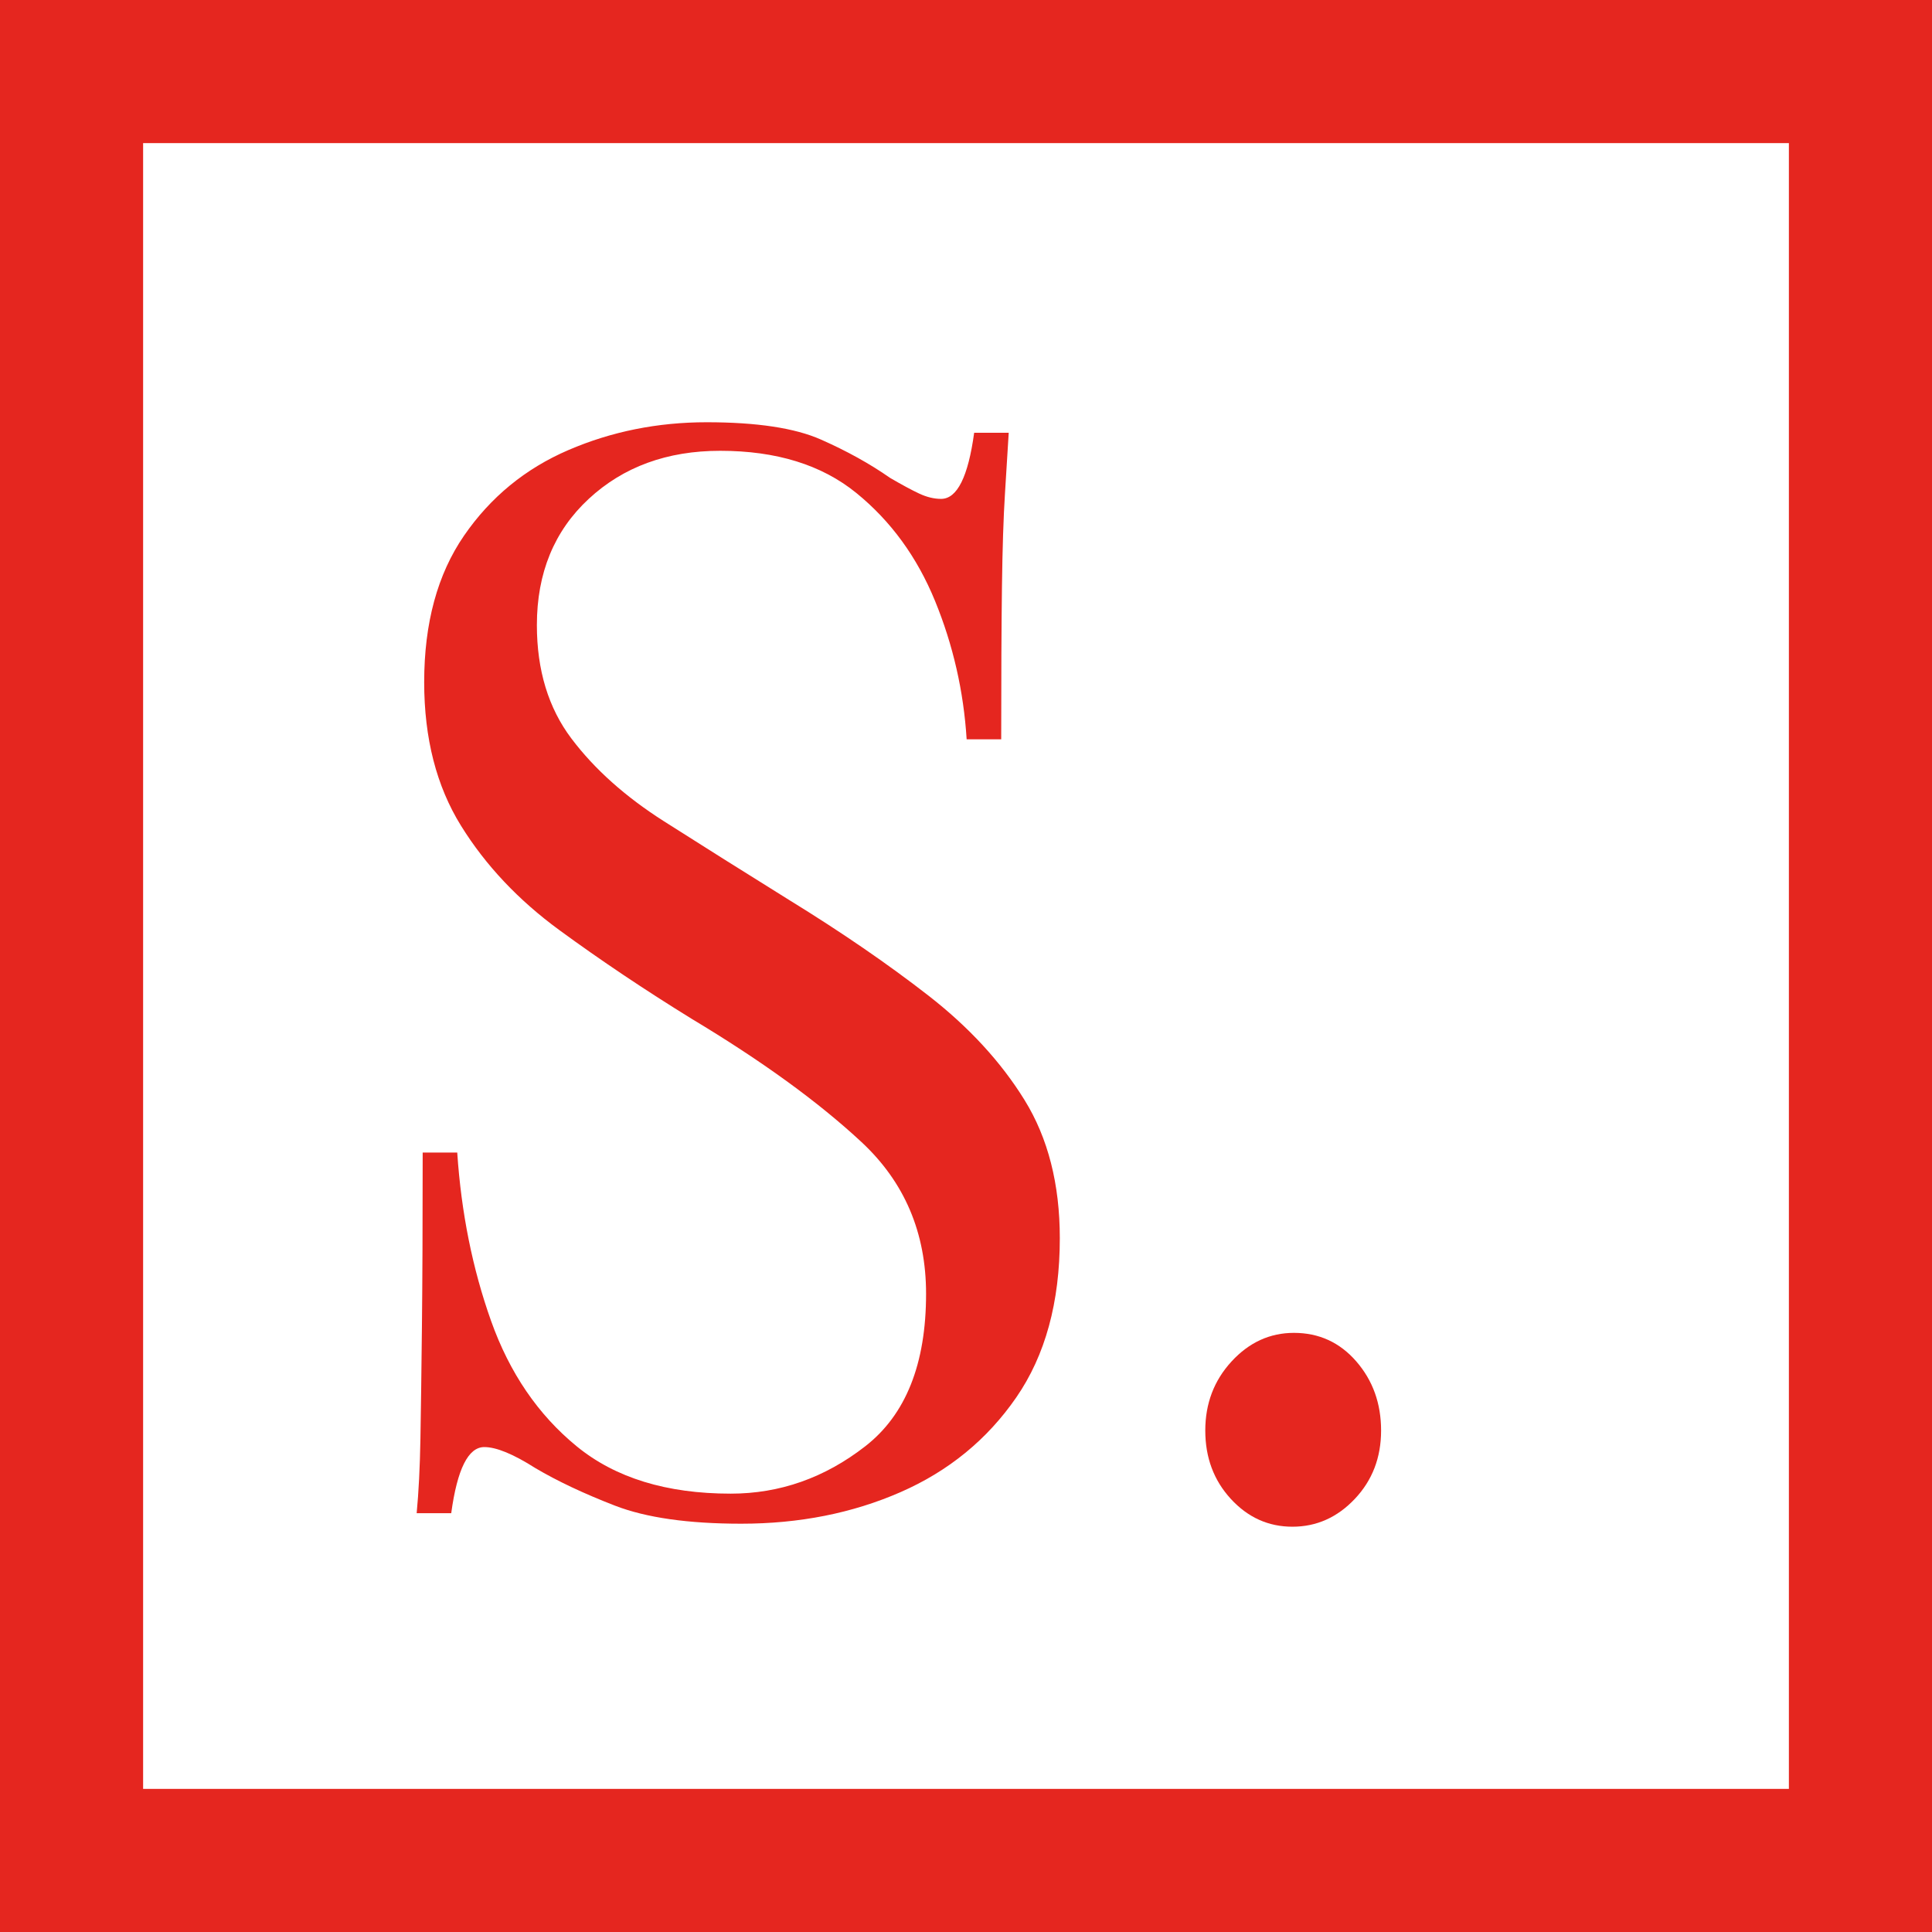
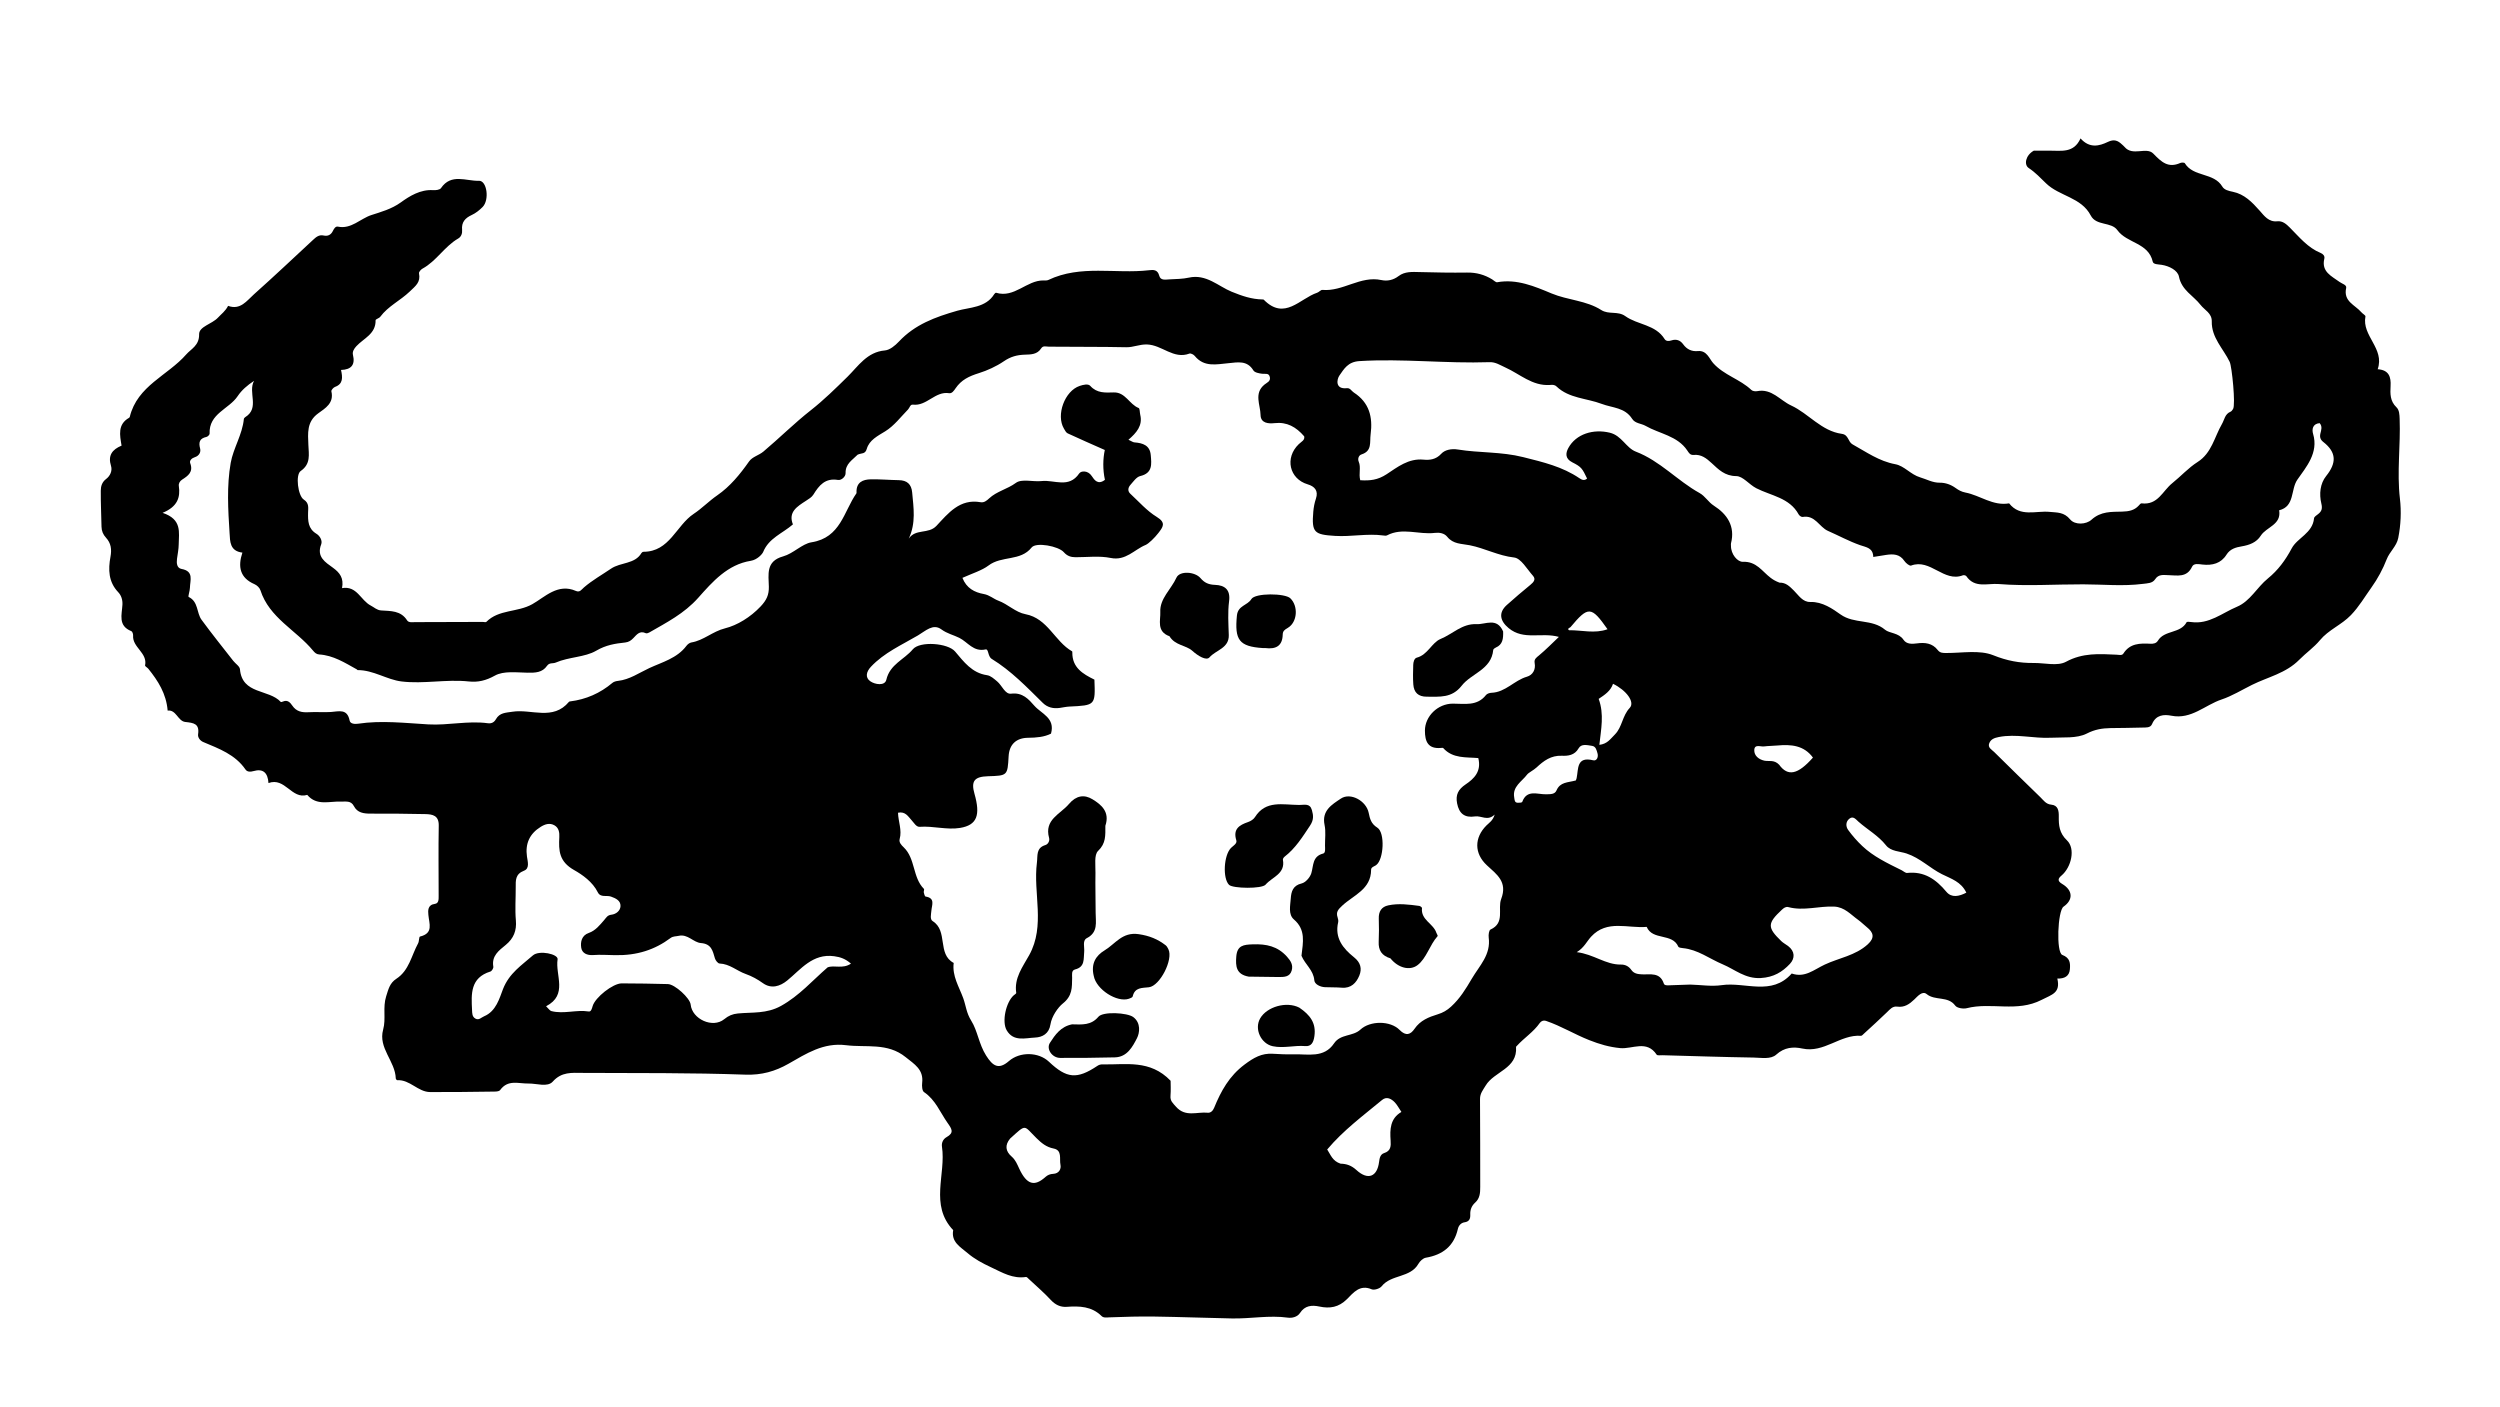
- <svg xmlns="http://www.w3.org/2000/svg" width="54px" height="54px" viewBox="0 0 54 54" version="1.1">
-   <g id="Page-1" stroke="none" stroke-width="1" fill="none" fill-rule="evenodd">
-     <g id="logo-mobile">
-       <rect id="Rectangle-6" stroke="#E5261F" stroke-width="4" fill-rule="nonzero" x="2" y="2" width="50" height="50" />
-       <path id="." fill="#E5261F" d="M34.402,41.895 C33.926,41.377 33.688,40.74 33.688,39.984 C33.688,39.228 33.933,38.584 34.423,38.052 C34.913,37.52 35.494,37.254 36.166,37.254 C36.866,37.254 37.447,37.52 37.909,38.052 C38.371,38.584 38.602,39.228 38.602,39.984 C38.602,40.74 38.357,41.377 37.867,41.895 C37.377,42.413 36.796,42.672 36.124,42.672 C35.452,42.672 34.878,42.413 34.402,41.895 Z" />
-       <path id="S" fill="#E5261F" fill-rule="nonzero" d="M20.718,42.588 C22.342,42.588 23.826,42.294 25.17,41.706 C26.514,41.118 27.592,40.236 28.404,39.06 C29.216,37.884 29.622,36.4 29.622,34.608 C29.622,33.096 29.293,31.808 28.635,30.744 C27.977,29.68 27.081,28.707 25.947,27.825 C24.813,26.943 23.518,26.054 22.062,25.158 C20.802,24.374 19.633,23.639 18.555,22.953 C17.477,22.267 16.616,21.497 15.972,20.643 C15.328,19.789 15.006,18.732 15.006,17.472 C15.006,16.016 15.489,14.84 16.455,13.944 C17.421,13.048 18.646,12.6 20.13,12.6 C21.698,12.6 22.965,12.992 23.931,13.776 C24.897,14.56 25.632,15.568 26.136,16.8 C26.64,18.032 26.934,19.32 27.018,20.664 L27.018,20.664 L27.984,20.664 C27.984,18.9 27.991,17.479 28.005,16.401 C28.019,15.323 28.047,14.455 28.089,13.797 C28.131,13.139 28.166,12.572 28.194,12.096 L28.194,12.096 L27.228,12.096 C27.06,13.328 26.752,13.944 26.304,13.944 C26.108,13.944 25.905,13.895 25.695,13.797 C25.485,13.699 25.212,13.552 24.876,13.356 C24.316,12.964 23.672,12.607 22.944,12.285 C22.216,11.963 21.152,11.802 19.752,11.802 C18.38,11.802 17.092,12.061 15.888,12.579 C14.684,13.097 13.711,13.895 12.969,14.973 C12.227,16.051 11.856,17.416 11.856,19.068 C11.856,20.636 12.199,21.973 12.885,23.079 C13.571,24.185 14.488,25.158 15.636,25.998 C16.784,26.838 18.016,27.664 19.332,28.476 C21.292,29.652 22.874,30.8 24.078,31.92 C25.282,33.04 25.884,34.454 25.884,36.162 C25.884,38.122 25.317,39.543 24.183,40.425 C23.049,41.307 21.796,41.748 20.424,41.748 C18.632,41.748 17.197,41.307 16.119,40.425 C15.041,39.543 14.243,38.374 13.725,36.918 C13.207,35.462 12.892,33.894 12.78,32.214 L12.78,32.214 L11.814,32.214 C11.814,34.174 11.807,35.798 11.793,37.086 C11.779,38.374 11.765,39.417 11.751,40.215 C11.737,41.013 11.702,41.706 11.646,42.294 L11.646,42.294 L12.612,42.294 C12.78,41.062 13.088,40.446 13.536,40.446 C13.872,40.446 14.348,40.642 14.964,41.034 C15.58,41.398 16.322,41.748 17.19,42.084 C18.058,42.42 19.234,42.588 20.718,42.588 Z" />
-     </g>
-   </g>
+ <svg xmlns="http://www.w3.org/2000/svg" version="1.1" id="Layer_1" x="0px" y="0px" width="100%" viewBox="0 0 1024 576" enable-background="new 0 0 1024 576" xml:space="preserve">
+   <path fill="#000000" opacity="1" stroke="none" d=" M833.082,61.699   C835.489,61.697 837.488,61.729 839.487,61.711   C844.241,61.666 849.405,62.862 852.184,56.695   C855.902,60.864 859.843,59.831 863.391,58.125   C865.901,56.918 867.434,57.542 869.123,59.132   C869.487,59.475 869.889,59.786 870.207,60.167   C873.528,64.153 879.146,59.985 881.993,62.917   C885.339,66.363 888.09,68.973 893.057,66.749   C893.577,66.516 894.712,66.543 894.901,66.852   C898.418,72.619 906.781,70.556 910.28,76.448   C911.069,77.777 912.832,78.206 914.587,78.561   C919.282,79.509 922.475,82.817 925.563,86.298   C927.439,88.414 929.239,91.014 932.773,90.645   C934.983,90.415 936.482,91.793 937.932,93.243   C941.795,97.104 945.25,101.463 950.535,103.614   C951.502,104.007 952.315,104.831 952.046,105.941   C950.733,111.357 955.092,113.125 958.287,115.484   C959.33,116.255 961.285,116.663 960.991,117.97   C959.749,123.498 964.679,124.904 967.211,127.898   C967.741,128.525 968.972,129.17 968.886,129.616   C967.346,137.616 976.87,142.717 973.899,151.238   C978.632,151.541 979.379,154.556 979.186,158.076   C979.011,161.29 978.941,164.308 981.601,166.837   C982.766,167.944 982.828,169.862 982.893,171.554   C983.314,182.441 981.725,193.292 983.008,204.252   C983.616,209.441 983.385,215.01 982.32,220.367   C981.642,223.781 978.813,225.893 977.553,229.157   C976.081,232.967 973.919,237.036 971.328,240.651   C968.583,244.479 966.301,248.459 962.91,251.977   C959.045,255.986 953.791,257.944 950.218,262.26   C947.802,265.179 944.471,267.499 941.829,270.183   C936.281,275.818 928.982,277.261 922.418,280.526   C918.304,282.573 914.174,285.106 909.962,286.511   C903.17,288.776 897.555,294.77 889.429,293.163   C886.317,292.548 883.075,292.78 881.478,296.579   C880.787,298.224 878.895,297.958 877.468,298.012   C873.141,298.175 868.807,298.137 864.477,298.228   C861.091,298.3 858.142,298.724 854.753,300.459   C850.645,302.563 845.056,301.911 840.093,302.177   C832.97,302.558 825.888,300.466 818.693,301.888   C816.833,302.256 815.458,302.789 814.804,304.412   C814.07,306.233 815.812,307.032 816.822,308.028   C823.109,314.23 829.41,320.417 835.755,326.559   C837.026,327.789 838.006,329.387 840.147,329.578   C843.041,329.835 843.309,332.16 843.277,334.406   C843.225,338.088 843.488,341.225 846.628,344.208   C850.18,347.582 848.475,355.196 844.356,358.658   C843.021,359.78 842.569,360.82 844.631,362.035   C849.09,364.661 849.252,368.589 845.229,371.362   C842.818,373.025 842.141,390.158 844.721,391.138   C847.908,392.348 848.038,394.505 847.821,397.038   C847.584,399.807 845.674,400.905 842.682,400.819   C844.062,406.741 840.516,407.34 836.22,409.554   C826.123,414.759 815.59,410.387 805.594,412.955   C804.154,413.325 801.613,412.914 800.877,411.913   C797.881,407.835 792.637,410.027 789.157,407.171   C787.401,405.73 785.472,408.062 784.105,409.376   C782.096,411.306 780.06,412.725 777.112,412.316   C775.21,412.052 774.15,413.398 772.931,414.584   C769.837,417.596 766.622,420.483 763.446,423.409   C763.081,423.745 762.63,424.292 762.254,424.265   C753.746,423.646 747.133,431.44 738.195,429.477   C734.601,428.688 730.905,428.925 727.548,431.969   C725.301,434.005 721.444,433.229 718.317,433.178   C705.869,432.976 693.425,432.563 680.98,432.22   C680.151,432.197 678.848,432.419 678.569,431.997   C674.509,425.847 668.637,429.787 663.625,429.304   C659.172,428.875 655.225,427.723 650.974,426.046   C644.964,423.677 639.453,420.277 633.359,418.194   C632.205,417.799 631.245,418.223 630.706,418.999   C628.119,422.72 624.254,425.133 621.266,428.43   C621.154,428.553 620.96,428.698 620.969,428.821   C621.636,437.792 612.011,438.798 608.52,444.66   C607.412,446.52 606.195,447.872 606.215,450.206   C606.322,462.193 606.264,474.18 606.301,486.167   C606.309,488.558 606.175,490.847 604.23,492.586   C602.767,493.894 602.144,495.548 602.222,497.494   C602.289,499.167 601.838,500.381 599.874,500.656   C598.418,500.859 597.448,502.034 597.155,503.326   C595.548,510.413 590.964,513.977 584.009,515.162   C582.876,515.355 581.603,516.568 580.989,517.647   C577.657,523.505 569.851,521.925 565.922,526.863   C565.165,527.814 562.871,528.546 561.836,528.1   C556.954,525.998 554.306,529.554 551.713,532.133   C548.33,535.497 544.697,536.077 540.391,535.154   C537.276,534.487 534.464,534.758 532.494,537.781   C531.363,539.515 529.102,539.93 527.564,539.715   C519.883,538.641 512.289,540.187 504.66,540.038   C494.087,539.831 483.517,539.416 472.943,539.262   C466.811,539.173 460.671,539.35 454.541,539.582   C453.331,539.627 452.032,539.873 451.221,539.07   C447.141,535.032 442.146,534.911 436.907,535.278   C434.353,535.457 432.235,534.437 430.377,532.43   C427.581,529.411 424.431,526.717 421.421,523.897   C421.065,523.563 420.597,523 420.256,523.051   C414.81,523.857 410.723,521.323 405.942,519.082   C402.388,517.417 399.18,515.719 396.258,513.216   C393.334,510.713 389.542,508.743 390.425,503.863   C380.679,493.576 387.548,481.032 385.827,469.654   C385.602,468.165 386.257,466.588 387.691,465.786   C390.952,463.962 389.86,462.41 388.106,459.918   C385.058,455.588 383.165,450.47 378.468,447.317   C377.701,446.802 377.572,444.8 377.72,443.553   C378.373,438.055 374.539,435.895 370.927,432.982   C363.482,426.976 354.803,429.155 346.545,428.115   C337.288,426.949 330.297,431.538 322.921,435.741   C317.533,438.81 311.972,440.414 305.299,440.177   C283.074,439.385 260.812,439.567 238.565,439.459   C234.244,439.438 230.047,438.939 226.412,443.019   C224.258,445.437 219.819,443.754 216.478,443.814   C212.31,443.889 208.084,442.063 204.858,446.485   C204.31,447.237 202.352,447.113 201.041,447.13   C192.756,447.24 184.469,447.355 176.183,447.308   C171.178,447.279 167.914,442.144 162.713,442.452   C162.518,442.464 162.115,441.986 162.107,441.728   C161.907,434.653 154.84,429.293 156.933,421.739   C158.175,417.255 156.704,412.7 158.173,408.086   C159.11,405.142 159.621,402.675 162.361,400.896   C167.575,397.51 168.527,391.372 171.256,386.387   C171.719,385.542 171.585,383.723 172.033,383.614   C177.64,382.253 175.79,378.379 175.463,374.735   C175.313,373.066 175.094,370.627 178.124,370.232   C179.766,370.018 179.671,368.296 179.671,366.955   C179.671,357.357 179.536,347.757 179.711,338.162   C179.787,334.014 177.187,333.519 174.216,333.456   C166.748,333.296 159.277,333.233 151.808,333.26   C148.981,333.27 146.38,332.934 144.961,330.187   C143.731,327.805 141.634,328.415 139.723,328.33   C134.956,328.119 129.742,330.217 125.85,325.588   C119.422,327.55 116.798,318.229 109.972,320.743   C109.699,316.598 107.844,314.673 103.795,315.848   C102.639,316.183 101.286,316.256 100.554,315.189   C96.328,309.03 89.693,306.655 83.251,303.938   C81.908,303.371 80.956,302.002 81.137,300.778   C81.789,296.375 79.322,296.099 75.894,295.719   C72.844,295.382 72.181,290.579 68.672,291.066   C68.097,284.103 64.731,278.884 60.772,273.943   C60.362,273.431 59.35,272.917 59.423,272.574   C60.527,267.369 54.154,265.179 54.52,260.291   C54.565,259.702 54.219,258.686 53.795,258.518   C48.233,256.311 49.932,251.742 50.151,247.649   C50.254,245.725 49.68,243.882 48.428,242.571   C44.391,238.34 44.289,233.247 45.246,228.085   C45.814,225.017 45.484,222.483 43.399,220.222   C42.211,218.934 41.609,217.479 41.577,215.721   C41.488,210.807 41.239,205.893 41.279,200.98   C41.293,199.207 41.752,197.484 43.469,196.189   C45.11,194.952 46.094,192.828 45.473,190.844   C44.141,186.589 45.897,184.148 49.795,182.53   C49.079,178.233 48.105,173.847 52.859,171.132   C52.992,171.056 53.122,170.888 53.158,170.739   C56.251,157.982 68.733,153.814 76.292,145.164   C78.26,142.912 81.654,141.519 81.558,136.935   C81.49,133.733 86.826,132.765 89.301,130.084   C90.618,128.656 92.353,127.426 93.426,125.279   C98.451,127.128 101.06,123.193 104.026,120.548   C112.202,113.257 120.168,105.731 128.198,98.277   C129.451,97.113 130.652,96.046 132.576,96.467   C134.222,96.828 135.516,96.249 136.3,94.685   C136.756,93.774 137.365,92.609 138.419,92.83   C143.85,93.97 147.596,89.545 152.129,88.081   C155.858,86.876 160.397,85.643 164.19,82.895   C167.732,80.33 172.207,77.536 177.382,77.887   C178.468,77.961 180.144,77.764 180.621,77.061   C184.823,70.884 190.952,74.245 196.166,74.048   C199.469,73.923 200.558,81.907 197.658,84.808   C196.378,86.089 194.878,87.302 193.25,88.049   C190.511,89.305 188.967,91.021 189.276,94.18   C189.412,95.564 188.919,96.982 187.708,97.68   C182.07,100.928 178.774,106.933 173.027,110.05   C172.376,110.402 171.516,111.42 171.624,111.95   C172.371,115.602 170.246,117.096 167.807,119.433   C163.964,123.116 158.975,125.405 155.754,129.751   C155.29,130.378 153.834,130.724 153.844,131.179   C153.963,136.801 148.968,138.563 145.971,141.794   C144.982,142.86 144.261,144.084 144.573,145.368   C145.55,149.39 143.933,151.408 139.683,151.535   C140.375,154.675 140.556,157.269 137.216,158.48   C136.558,158.719 135.618,159.815 135.733,160.295   C136.882,165.124 133.229,167.217 130.319,169.323   C125.565,172.762 126.124,177.518 126.313,182.262   C126.469,186.19 127.366,190.018 123.158,192.93   C120.949,194.459 122.03,203.085 124.429,204.63   C126.687,206.083 126.232,208.029 126.189,209.907   C126.112,213.341 126.148,216.544 129.618,218.638   C131.09,219.526 132.13,221.507 131.563,222.959   C129.559,228.094 133.272,230.292 136.338,232.516   C139.16,234.564 140.897,236.765 140.098,240.894   C146.243,239.836 147.716,245.914 151.879,248.048   C153.24,248.745 154.362,249.915 156.077,250.034   C160.029,250.309 164.156,250.034 166.748,254.097   C167.397,255.115 168.865,254.828 170.034,254.824   C179.271,254.788 188.509,254.766 197.746,254.74   C198.246,254.738 198.966,254.962 199.213,254.713   C204.329,249.55 211.918,250.895 218.016,247.479   C223.091,244.636 228.487,238.775 235.877,242.046   C237.523,242.775 238.168,241.487 239.179,240.617   C242.613,237.659 246.655,235.391 250.238,232.949   C254.281,230.195 260.023,231.151 262.737,226.523   C262.884,226.272 263.275,226.011 263.553,226.011   C274.287,226.005 276.959,215.223 284.168,210.453   C287.523,208.232 290.384,205.235 293.807,202.875   C299.028,199.274 303.123,194.271 306.813,189.013   C308.192,187.049 310.815,186.543 312.703,184.953   C319.279,179.415 325.356,173.338 332.16,167.996   C337.385,163.893 342.345,159.027 347.197,154.253   C351.531,149.989 355.152,144.163 362.444,143.541   C364.466,143.368 366.663,141.536 368.188,139.911   C374.765,132.899 383.004,129.889 392.114,127.274   C397.065,125.853 403.774,126.108 407.228,120.499   C407.39,120.234 407.81,119.859 407.994,119.915   C415.506,122.199 420.492,114.778 427.421,114.869   C428.084,114.878 428.837,114.944 429.4,114.675   C442.655,108.341 456.902,112.276 470.611,110.69   C472.386,110.485 474.161,110.353 474.833,112.951   C475.36,114.989 477.385,114.507 479.084,114.426   C481.719,114.3 484.559,114.257 486.929,113.722   C494.059,112.112 499.069,117.293 504.487,119.493   C508.79,121.24 512.647,122.572 517.143,122.653   C517.306,122.656 517.529,122.649 517.623,122.745   C526.172,131.444 532.411,122.257 539.519,119.898   C540.288,119.642 540.996,118.683 541.671,118.743   C550.067,119.486 557.205,112.866 565.803,114.71   C568.282,115.242 570.69,114.728 572.875,113.07   C575.409,111.145 578.479,111.365 581.507,111.442   C587.973,111.606 594.445,111.741 600.911,111.641   C604.682,111.582 608.053,112.506 611.214,114.448   C611.893,114.866 612.667,115.713 613.258,115.605   C621.285,114.134 628.661,117.336 635.495,120.186   C642.207,122.985 649.722,123.051 655.886,126.996   C658.941,128.951 662.637,127.271 665.724,129.488   C670.769,133.111 678.105,132.869 681.837,138.9   C682.42,139.842 683.655,139.763 684.599,139.444   C686.656,138.75 688.276,139.415 689.432,141.023   C690.956,143.142 692.994,144.038 695.456,143.8   C699.107,143.446 700.129,146.945 701.699,148.711   C706.139,153.703 712.722,155.294 717.377,159.741   C717.876,160.218 718.993,160.361 719.738,160.217   C725.736,159.052 729.062,163.967 733.634,166.079   C740.89,169.429 746.038,176.563 754.407,177.701   C757.232,178.085 756.874,180.947 758.817,182.022   C764.457,185.142 769.672,188.916 776.301,190.138   C780.034,190.826 782.585,194.373 786.538,195.538   C789.157,196.31 791.583,197.742 794.492,197.714   C796.887,197.691 799.074,198.489 801.02,199.888   C802.236,200.761 803.435,201.438 805.01,201.739   C811.058,202.894 816.294,207.344 822.935,206.171   C827.488,211.962 833.896,209.103 839.546,209.667   C842.643,209.977 845.406,209.699 847.933,212.752   C849.904,215.133 854.492,214.86 856.663,212.886   C860.521,209.378 864.846,209.674 869.238,209.559   C871.863,209.49 874.184,209.104 876.023,207.091   C876.355,206.727 876.815,206.131 877.151,206.172   C883.912,206.993 885.747,201.114 889.778,197.894   C893.272,195.103 896.353,191.628 900.136,189.233   C905.938,185.558 907.027,178.984 910.093,173.705   C911.164,171.861 911.284,169.595 913.646,168.626   C914.063,168.455 914.38,167.949 914.655,167.538   C915.776,165.862 914.186,150.114 913.292,148.252   C910.673,142.798 905.783,138.307 905.942,131.652   C906.023,128.255 903.008,127.033 901.347,124.881   C898.399,121.062 893.615,118.922 892.496,113.296   C891.986,110.731 888.549,108.953 885.369,108.467   C884.057,108.267 882.022,108.347 881.761,107.182   C880.009,99.361 871.171,99.69 867.268,94.257   C864.759,90.762 858.633,92.622 856.372,88.267   C852.481,80.773 843.549,80.423 838.057,75.092   C835.872,72.972 833.698,70.637 830.968,68.829   C828.932,67.482 829.654,63.571 833.082,61.699  M351.287,186.235   C349.171,188.424 346.238,189.955 346.353,193.776   C346.398,195.288 344.573,196.812 343.273,196.591   C338.014,195.694 335.506,198.78 333.157,202.599   C332.503,203.662 331.236,204.409 330.135,205.122   C326.502,207.474 322.765,209.715 324.779,214.795   C320.435,218.552 314.923,220.381 312.588,226.098   C312.221,226.998 310.131,229.293 307.505,229.712   C298.003,231.23 291.84,238.282 286.002,244.856   C280.266,251.314 273.035,254.977 265.9,259.088   C265.498,259.32 264.842,259.523 264.486,259.354   C262.034,258.197 260.8,259.945 259.423,261.365   C258.489,262.328 257.575,263.006 256.059,263.17   C251.944,263.616 248.246,264.165 244.162,266.554   C239.578,269.236 232.994,269.046 227.598,271.401   C226.465,271.896 225.042,271.301 224.061,272.721   C222.142,275.502 219.269,275.59 216.11,275.54   C211.582,275.468 206.3,274.722 202.715,276.724   C199.03,278.782 195.756,279.527 192.007,279.126   C182.784,278.139 173.514,280.238 164.441,279.122   C158.441,278.385 152.935,274.44 146.507,274.476   C146.382,274.477 146.27,274.245 146.127,274.166   C141.249,271.465 136.51,268.409 130.7,268.062   C129.598,267.997 128.885,267.297 128.244,266.519   C121.282,258.065 110.303,253.116 106.655,241.731   C106.338,240.742 105.233,239.709 104.242,239.281   C98.285,236.707 97.35,232.149 99.286,226.348   C94.074,225.734 94.249,221.684 94.039,218.404   C93.423,208.795 92.835,199.005 94.494,189.602   C95.552,183.609 99.265,178.016 99.885,171.632   C99.912,171.351 100.21,171.016 100.473,170.851   C106.503,167.065 101.449,160.758 104.056,155.995   C101.296,157.815 98.979,159.811 97.346,162.263   C93.797,167.592 85.496,169.375 85.856,177.636   C85.875,178.074 85.099,178.847 84.584,178.959   C81.786,179.565 81.263,181.083 81.971,183.734   C82.358,185.181 81.536,186.719 79.855,187.244   C78.551,187.651 77.505,188.632 77.917,189.735   C79.269,193.351 77.031,194.888 74.564,196.479   C73.685,197.047 73.099,198.015 73.246,199.037   C73.919,203.689 72.776,207.514 66.593,210.06   C74.677,212.729 73.243,218.136 73.2,222.968   C73.183,224.946 72.76,226.923 72.499,228.898   C72.262,230.683 72.444,232.689 74.35,233.036   C79.539,233.983 77.843,237.716 77.793,240.774   C77.772,242.071 76.935,244.347 77.27,244.508   C81.318,246.447 80.467,251.01 82.555,253.864   C86.738,259.582 91.189,265.104 95.547,270.692   C96.458,271.86 98.181,272.903 98.284,274.11   C99.171,284.539 110.137,282.202 114.999,287.507   C115.116,287.635 115.649,287.464 115.946,287.335   C117.789,286.532 118.9,287.79 119.697,288.975   C121.409,291.52 123.745,291.891 126.531,291.722   C129.519,291.54 132.535,291.829 135.52,291.633   C138.773,291.42 142.224,290.129 143.203,295.13   C143.493,296.611 145.533,296.602 146.69,296.431   C156.3,295.005 165.865,296.156 175.441,296.71   C183.578,297.18 191.664,295.128 199.801,296.235   C201.399,296.453 202.427,295.818 203.119,294.6   C204.669,291.871 207.163,291.957 209.898,291.525   C217.63,290.305 226.508,295.316 233.053,287.467   C233.145,287.356 233.354,287.316 233.516,287.296   C240.042,286.484 245.801,283.953 250.838,279.712   C251.419,279.223 252.323,278.977 253.108,278.893   C257.873,278.379 261.886,275.536 265.956,273.648   C271.174,271.228 277.355,269.631 281.163,264.534   C281.633,263.905 282.451,263.273 283.191,263.151   C288.199,262.329 291.869,258.631 296.999,257.355   C301.964,256.12 307.357,252.836 311.529,248.424   C313.976,245.837 314.978,243.683 314.921,240.355   C314.835,235.361 313.547,229.877 320.776,227.889   C324.925,226.748 328.566,222.725 332.368,222.128   C344.362,220.244 345.569,209.525 350.785,202.072   C350.867,201.955 350.831,201.745 350.826,201.58   C350.727,197.558 353.378,196.391 356.665,196.331   C360.486,196.261 364.312,196.614 368.138,196.672   C371.519,196.725 373.322,198.32 373.623,201.698   C374.179,207.927 375.246,214.186 372.226,220.625   C375.062,216.424 380.266,218.901 383.566,215.388   C388.374,210.269 393.092,204.18 401.668,205.707   C403.052,205.953 404.097,205.128 405.146,204.146   C408.265,201.221 412.606,200.371 416.114,197.783   C418.51,196.015 423.123,197.437 426.701,197.039   C431.85,196.465 437.807,200.158 442.044,193.92   C442.828,192.765 445.643,192.645 447.154,194.951   C448.284,196.676 449.742,198.733 452.578,196.537   C451.652,192.291 451.755,187.912 452.527,184.317   C447.101,181.907 442.177,179.769 437.313,177.502   C436.646,177.191 436.209,176.277 435.787,175.569   C432.461,169.998 436.112,160.105 442.243,158.07   C443.694,157.588 445.705,157.084 446.575,158.058   C449.319,161.133 452.746,160.823 456.2,160.737   C460.991,160.618 462.578,165.626 466.396,167.123   C466.898,167.32 466.817,168.949 467.047,169.905   C468.107,174.31 465.517,177.272 462.206,180.123   C463.481,180.702 464.052,181.157 464.654,181.202   C468.071,181.462 471.006,182.374 471.351,186.416   C471.663,190.07 472.194,193.785 467.032,194.998   C465.485,195.361 464.226,197.266 463.011,198.621   C462.047,199.696 461.781,201.123 462.966,202.221   C466.502,205.495 469.765,209.264 473.811,211.73   C477.786,214.153 476.299,215.928 474.457,218.332   C472.966,220.279 470.454,222.715 469.252,223.206   C464.628,225.096 461.088,229.806 454.956,228.544   C450.326,227.59 445.358,228.245 440.541,228.242   C438.607,228.24 437.088,227.721 435.726,226.168   C433.55,223.69 424.373,221.965 422.553,224.249   C417.965,230.004 410.314,227.489 404.857,231.661   C402.328,233.595 398.084,234.951 394.211,236.687   C395.85,240.927 399.158,242.635 402.963,243.314   C405.323,243.735 407.033,245.345 408.865,246.014   C412.876,247.479 415.957,250.8 420.023,251.568   C429.199,253.301 431.985,262.732 439.142,266.79   C439.232,266.841 439.224,267.106 439.222,267.27   C439.164,273.479 443.552,276.061 448.272,278.374   C448.674,288.912 448.673,288.898 438.008,289.41   C436.688,289.474 435.379,289.778 434.065,289.965   C431.443,290.337 429.04,289.785 427.137,287.913   C420.558,281.439 414.159,274.746 406.215,269.884   C404.547,268.863 404.99,265.715 403.716,266.002   C398.711,267.126 396.45,263.034 392.959,261.278   C390.548,260.066 387.983,259.563 385.586,257.796   C382.185,255.288 379.139,258.413 375.986,260.27   C369.318,264.197 362.177,267.312 356.736,273.101   C354.825,275.135 354.3,277.482 356.436,279.018   C358.377,280.415 362.439,281.039 363.038,278.438   C364.503,272.068 370.385,270.173 373.879,265.965   C376.758,262.497 388.247,263.381 391.192,266.844   C394.79,271.076 398.11,275.657 404.277,276.557   C405.841,276.786 407.108,278.018 408.426,279.1   C410.447,280.759 411.662,284.452 414.151,284.133   C418.859,283.529 421.36,286.437 423.694,289.094   C426.55,292.347 432.307,294.058 430.488,300.499   C427.717,301.898 424.475,302.165 421.137,302.195   C416.195,302.239 413.4,304.959 413.132,309.755   C412.688,317.711 412.688,317.711 404.644,317.951   C399.081,318.117 397.671,319.958 399.146,325.13   C401.639,333.868 400.238,337.952 393.25,339.115   C387.856,340.013 382.268,338.251 376.703,338.663   C375.282,338.768 374.38,337.019 373.347,335.918   C371.996,334.478 370.879,332.258 367.824,332.889   C367.939,336.561 369.508,340.037 368.506,343.65   C368.129,345.01 369.135,346.087 370.161,347.066   C375.014,351.699 373.734,359.354 378.448,364.102   C378.675,364.331 378.282,365.087 378.384,365.552   C378.518,366.157 378.787,367.171 379.122,367.224   C383.162,367.865 381.686,370.658 381.497,372.984   C381.376,374.47 380.819,376.539 382.021,377.29   C388.441,381.306 383.765,390.764 390.633,394.418   C389.96,399.787 392.803,404.093 394.533,408.837   C395.652,411.909 395.796,414.869 397.83,418.103   C400.412,422.207 400.946,427.646 403.883,432.307   C406.601,436.62 409.004,438.314 413.255,434.613   C417.73,430.717 425.376,430.841 429.64,434.879   C436.939,441.79 441.121,442.168 449.479,436.588   C450.219,436.095 450.833,435.955 451.727,435.974   C461.145,436.176 471.039,433.898 479.481,442.683   C479.481,443.914 479.629,446.413 479.435,448.886   C479.273,450.958 480.392,451.826 481.662,453.282   C485.54,457.729 490.306,455.315 494.669,455.769   C495.909,455.898 496.82,454.95 497.296,453.787   C500.104,446.925 503.466,440.752 509.778,436.032   C513.513,433.239 516.78,431.322 521.366,431.623   C524.188,431.809 527.026,431.915 529.85,431.841   C535.734,431.685 542.292,433.517 546.436,427.357   C549.085,423.42 554.127,424.615 557.233,421.715   C561.187,418.022 569.494,417.994 573.301,421.88   C575.879,424.511 577.784,423.76 579.394,421.399   C581.738,417.962 585.244,416.57 588.879,415.465   C591.017,414.814 592.675,413.855 594.343,412.332   C597.97,409.021 600.335,405.16 602.835,400.9   C606.051,395.424 610.713,391.072 609.771,383.974   C609.63,382.908 609.885,381.022 610.511,380.739   C616.577,377.995 613.336,372.286 614.886,368.222   C617.572,361.177 613.08,358.172 609.035,354.427   C603.788,349.569 603.822,343.114 608.867,338.088   C609.988,336.971 611.495,336.141 612.219,333.641   C609.315,336.465 606.732,334.012 604.167,334.408   C599.894,335.066 597.635,333.224 596.828,329.07   C596.147,325.56 597.269,323.342 600.328,321.282   C603.728,318.992 606.895,316 605.507,310.506   C600.587,310.069 595.065,310.798 591.158,306.423   C591.001,306.248 590.511,306.328 590.182,306.357   C584.911,306.817 583.638,303.715 583.648,299.241   C583.66,293.405 588.886,288.246 595.039,288.211   C599.877,288.184 604.995,289.368 608.667,284.68   C609.106,284.118 610.145,283.792 610.921,283.764   C616.652,283.552 620.24,278.676 625.426,277.184   C627.772,276.509 629.098,274.319 628.599,271.602   C628.302,269.987 629.258,269.387 630.367,268.467   C633.22,266.102 635.816,263.429 638.518,260.875   C631.369,258.858 624.13,262.41 617.936,257.27   C614.389,254.326 613.694,250.975 617.155,247.838   C620.305,244.984 623.577,242.261 626.85,239.547   C628.124,238.49 629.23,237.321 627.887,235.821   C625.45,233.099 623.002,228.668 620.18,228.353   C613.706,227.632 608.141,224.552 602.032,223.34   C598.617,222.663 595.256,222.941 592.772,219.854   C591.563,218.353 589.507,218.051 587.682,218.277   C581.184,219.081 574.485,215.935 568.118,219.286   C567.721,219.494 567.122,219.404 566.633,219.337   C560.031,218.432 553.468,219.923 546.827,219.504   C538.334,218.968 537.197,218.186 537.924,209.597   C538.076,207.806 538.412,205.981 538.992,204.285   C540.144,200.921 538.385,199.198 535.619,198.377   C528.126,196.153 526.128,187.559 531.975,181.928   C533.042,180.901 534.547,180.312 534.201,178.723   C530.867,174.864 527.14,172.746 522.025,173.318   C519.632,173.586 516.386,173.4 516.325,169.986   C516.25,165.806 513.516,161.115 517.944,157.513   C518.955,156.69 520.456,156.229 520.148,154.546   C519.799,152.643 518.281,153.243 516.987,153.091   C515.72,152.943 513.92,152.606 513.388,151.726   C510.823,147.482 506.906,148.417 503.207,148.76   C498.246,149.219 493.214,150.509 489.36,145.783   C488.899,145.218 487.727,144.622 487.183,144.828   C480.673,147.287 475.985,141.28 469.806,141.092   C466.705,140.998 464.219,142.296 461.325,142.231   C450.746,141.995 440.16,142.122 429.577,141.995   C428.403,141.981 427.235,141.474 426.464,142.693   C424.865,145.219 422.239,145.197 419.792,145.274   C416.59,145.375 413.988,146.047 411.116,148.012   C408.127,150.057 404.317,151.791 401.006,152.82   C396.88,154.102 393.762,155.599 391.419,159.025   C390.744,160.012 389.938,161.236 388.757,161.051   C383.008,160.15 379.603,166.433 373.935,165.737   C372.804,165.598 372.597,167.039 371.934,167.72   C368.922,170.813 366.198,174.442 362.613,176.647   C359.431,178.604 356.067,180.268 355.037,183.836   C354.37,186.146 352.993,185.453 351.287,186.235  M728.88,238.656   C731.49,238.569 733.058,240.21 734.762,241.894   C736.723,243.832 738.374,246.671 741.536,246.571   C746.474,246.414 750.696,249.419 753.883,251.679   C759.561,255.706 766.738,253.382 772.156,257.968   C773.867,259.417 777.734,259.156 779.658,262.03   C780.913,263.905 783.14,263.814 785.159,263.536   C788.46,263.082 791.492,263.422 793.687,266.247   C794.647,267.482 795.747,267.463 797.177,267.47   C803.663,267.501 810.807,266.12 816.447,268.392   C822.05,270.649 827.258,271.625 832.993,271.558   C837.466,271.506 842.759,272.949 846.238,271.059   C853.078,267.342 859.869,267.826 866.922,268.16   C867.927,268.208 869.169,268.59 869.735,267.698   C872.42,263.466 876.545,263.46 880.789,263.674   C882.015,263.735 883.206,263.533 883.876,262.428   C886.558,258.003 893.09,259.582 895.624,254.878   C895.781,254.586 896.885,254.699 897.525,254.79   C904.798,255.819 910.208,251.06 916.26,248.528   C921.677,246.263 924.444,240.573 928.932,236.934   C933.024,233.615 936.099,229.489 938.697,224.588   C940.977,220.288 947.261,218.41 947.831,212.302   C947.891,211.669 948.87,211.056 949.518,210.559   C951.004,209.417 951.307,208.262 950.827,206.273   C949.877,202.345 950.319,198.058 952.789,194.985   C957.095,189.627 957.075,185.297 951.638,181.044   C950.456,180.119 950.076,179.088 950.434,177.564   C950.755,176.2 951.349,174.678 950.123,173.315   C947.205,173.579 946.904,175.914 947.442,177.711   C949.778,185.516 944.527,191.38 941.001,196.472   C938.189,200.533 940.011,207.436 933.539,209.013   C934.542,214.994 928.315,215.788 926.011,219.421   C924.265,222.176 921.415,223.25 918.143,223.801   C915.901,224.178 913.474,224.789 911.974,227.187   C909.721,230.786 906.177,231.702 902.083,231.236   C900.659,231.074 898.584,230.618 897.901,232.076   C895.719,236.735 891.807,235.654 888.076,235.58   C886.169,235.542 884.142,235.111 882.754,237.252   C881.651,238.951 879.624,238.909 877.801,239.145   C869.624,240.203 861.447,239.362 853.264,239.34   C841.724,239.309 830.177,240.148 818.64,239.221   C814.084,238.855 808.865,241.051 805.408,235.997   C805.198,235.69 804.396,235.492 804.021,235.637   C796.155,238.668 790.704,228.664 782.772,231.664   C782.166,231.894 780.64,230.671 780.052,229.785   C778.159,226.934 775.5,226.849 772.597,227.287   C770.989,227.53 769.385,227.797 767.291,228.131   C767.2,224.377 764.469,224.197 761.878,223.289   C757.355,221.704 753.104,219.369 748.703,217.438   C745.181,215.893 743.472,210.828 738.363,211.745   C737.884,211.831 737.01,211.222 736.734,210.712   C733.02,203.843 725.383,203.069 719.388,199.984   C716.394,198.444 713.921,195.026 711.161,195.01   C706.465,194.981 703.891,192.276 701.119,189.713   C698.923,187.682 696.833,186.055 693.76,186.336   C692.275,186.472 691.78,185.521 691.115,184.528   C687.05,178.456 679.727,177.714 673.984,174.413   C672.297,173.443 669.76,173.493 668.539,171.572   C665.535,166.848 660.498,167.121 656.029,165.423   C649.903,163.094 642.697,163.196 637.592,158.334   C636.696,157.481 635.782,157.616 634.833,157.682   C627.624,158.177 622.522,153.175 616.563,150.507   C614.435,149.554 612.579,148.26 610.141,148.346   C592.362,148.97 574.616,146.807 556.796,147.908   C552.048,148.202 550.486,151.184 548.621,153.816   C547.559,155.315 546.76,159.532 551.664,159   C553.035,158.852 553.572,160.159 554.513,160.769   C560.857,164.879 562.351,170.796 561.406,177.914   C560.979,181.131 562.095,184.722 557.684,186.124   C556.422,186.525 556.071,188.041 556.53,189.109   C557.549,191.479 556.442,193.999 557.156,196.703   C561.115,196.944 564.302,196.636 567.943,194.252   C572.374,191.351 576.898,187.67 583.101,188.27   C585.456,188.498 588.14,188.289 590.325,185.873   C591.734,184.314 594.372,183.671 597.183,184.128   C606.011,185.562 614.895,184.97 623.917,187.241   C632.118,189.306 639.93,191.128 646.932,195.881   C647.946,196.57 648.983,196.995 650.072,196.009   C648.081,191.887 647.801,191.28 643.989,189.355   C641.034,187.864 641.256,185.599 642.377,183.531   C645.531,177.717 652.647,175.597 659.395,177.24   C664.262,178.426 666.045,183.458 670.034,184.987   C680.012,188.812 687.044,196.904 696.119,201.932   C698.485,203.243 699.68,205.647 702.018,207.14   C707.43,210.595 710.808,215.538 709.014,222.543   C708.934,222.855 709.012,223.206 709.006,223.539   C708.947,227.033 711.714,230.206 713.878,230.115   C719.472,229.88 721.778,234.07 725.248,236.672   C726.192,237.38 727.109,237.979 728.88,238.656  M251.974,391.236   C248.987,391.2 245.985,390.963 243.018,391.187   C240.442,391.381 238.392,390.429 238.061,388.145   C237.722,385.811 238.228,383.142 241.187,382.125   C243.896,381.194 245.704,378.881 247.403,376.935   C248.383,375.813 248.759,374.857 250.454,374.659   C252.377,374.434 254.09,373.028 254.164,371.145   C254.251,368.9 252.241,367.949 250.255,367.242   C248.461,366.603 245.975,367.756 244.856,365.486   C242.756,361.227 238.529,358.279 235.163,356.382   C228.97,352.893 228.8,348.419 229.094,342.864   C229.191,341.028 228.928,339.088 227.1,338.05   C225.147,336.941 223.234,337.578 221.471,338.675   C216.927,341.5 215.077,345.534 215.848,350.873   C216.14,352.895 217.013,355.727 214.647,356.633   C211.029,358.019 211.225,360.621 211.239,363.484   C211.262,367.979 210.903,372.503 211.301,376.962   C211.68,381.215 210.371,384.391 207.173,387.021   C204.357,389.337 201.292,391.513 202.067,395.967   C202.17,396.56 201.45,397.759 200.882,397.935   C192.617,400.486 193.014,407.085 193.35,413.698   C193.418,415.049 193.367,416.46 194.734,417.217   C196.179,418.017 197.108,416.762 198.301,416.264   C203.252,414.199 204.602,408.784 206.031,405.123   C208.581,398.589 213.697,395.364 218.259,391.345   C220.865,389.05 228.722,390.799 228.39,392.937   C227.375,399.47 232.73,407.469 223.675,412.163   C224.669,413.098 225.169,413.967 225.849,414.143   C230.909,415.45 236.03,413.493 241.144,414.304   C242.143,414.462 242.456,413.081 242.749,412.081   C243.796,408.518 251.051,402.788 254.649,402.792   C260.955,402.8 267.262,402.916 273.567,403.078   C276.435,403.152 282.635,408.844 282.895,411.469   C283.489,417.452 291.946,421.309 296.64,417.461   C298.425,415.997 300.072,415.331 302.221,415.12   C308.169,414.537 313.993,415.312 319.918,412.011   C327.471,407.804 332.777,401.602 339.001,396.227   C341.758,395.188 345.129,397.006 348.557,394.704   C346.324,392.764 344.293,392.02 341.663,391.666   C332.823,390.478 328.058,397.044 322.444,401.617   C319.462,404.047 315.91,405.133 312.493,402.702   C310.302,401.143 308.063,399.87 305.36,398.915   C301.839,397.67 298.881,394.812 294.73,394.656   C294.055,394.631 293.094,393.41 292.842,392.569   C291.925,389.512 291.463,386.619 287.094,386.275   C284.009,386.032 281.698,382.455 277.973,383.322   C276.861,383.581 275.699,383.435 274.673,384.2   C268.201,389.031 260.92,391.412 251.974,391.236  M692.321,403.281   C696.622,403.4 701.012,404.133 705.204,403.516   C714.786,402.104 725.645,408.092 733.883,398.749   C739.271,400.623 742.949,397.187 747.403,395.1   C753.276,392.347 759.939,391.433 765.049,386.786   C768.07,384.04 767.296,381.895 764.74,379.84   C763.471,378.82 762.297,377.624 761.05,376.737   C758.044,374.599 755.541,371.538 751.278,371.343   C745.007,371.057 738.78,373.228 732.498,371.549   C731.486,371.278 730.642,371.892 729.857,372.625   C723.884,378.204 723.818,379.874 729.593,385.463   C730.411,386.255 731.477,386.785 732.394,387.481   C735.243,389.645 735.278,392.532 733.152,394.798   C730.017,398.138 726.473,400.299 721.203,400.605   C714.835,400.975 710.598,397.074 705.623,394.991   C700.2,392.72 695.417,388.92 689.257,388.348   C688.619,388.289 687.609,388.148 687.439,387.756   C684.964,382.053 676.903,385.342 674.484,379.65   C666.77,380.337 658.241,376.56 651.708,383.675   C649.927,385.615 648.871,388.158 645.84,390.004   C652.798,390.836 657.684,395.19 663.945,395.085   C665.642,395.057 667.127,395.76 668.188,397.277   C669.216,398.748 670.704,399.012 672.527,399.097   C675.872,399.252 679.94,398.086 681.508,402.889   C681.801,403.789 683.251,403.598 684.258,403.559   C686.74,403.462 689.223,403.389 692.321,403.281  M549.074,476.638   C551.585,476.702 553.543,477.375 555.619,479.271   C560.304,483.551 564.104,482.006 564.862,475.963   C565.06,474.385 565.353,472.803 566.94,472.303   C569.698,471.433 569.759,469.412 569.597,467.168   C569.266,462.568 569.402,458.131 574.016,455.45   C572.966,453.897 572.298,452.584 571.329,451.554   C569.903,450.038 567.958,449.009 566.124,450.528   C558.369,456.954 550.224,462.971 543.62,470.828   C545.051,473.005 545.739,475.525 549.074,476.638  M645.45,319.675   C645.564,319.364 645.719,319.061 645.785,318.74   C646.572,314.942 645.656,309.712 652.602,311.423   C654.031,311.776 654.783,310.058 654.333,308.55   C653.964,307.314 653.688,305.74 652.118,305.508   C650.2,305.226 647.732,304.516 646.606,306.503   C644.953,309.417 642.195,309.661 639.745,309.556   C635.298,309.366 632.267,311.646 629.391,314.336   C628.119,315.525 626.11,316.441 625.484,317.284   C623.394,320.099 619.398,322.142 620.225,326.661   C620.406,327.651 620.299,328.755 621.675,328.816   C622.303,328.844 623.397,328.765 623.511,328.453   C625.411,323.244 629.782,325.431 633.209,325.338   C634.999,325.289 636.823,325.431 637.536,323.768   C639.047,320.25 642.141,320.581 645.45,319.675  M778.978,356.483   C779.71,356.861 780.484,357.63 781.167,357.557   C788.166,356.801 792.971,360.156 797.24,365.281   C799.381,367.852 802.455,367.175 805.412,365.629   C803.253,361.135 799.262,359.98 795.436,358.074   C790.464,355.597 786.547,351.459 780.891,349.58   C778.21,348.689 774.503,348.771 772.514,346.251   C769.354,342.249 764.933,339.843 761.225,336.556   C760.115,335.572 759.06,334.059 757.445,335.382   C755.942,336.614 756.015,338.57 757.002,339.939   C758.707,342.303 760.673,344.529 762.793,346.534   C767.293,350.792 772.824,353.446 778.978,356.483  M413.726,466.378   C411.535,469.047 411.829,471.533 414.381,473.741   C415.938,475.089 416.617,476.831 417.468,478.661   C420.578,485.347 423.771,486.101 428.231,482.074   C429.12,481.272 430.162,480.866 431.384,480.81   C433.778,480.7 434.744,478.797 434.365,477.054   C433.862,474.737 435.182,471.14 431.561,470.436   C428.559,469.853 426.585,468.187 424.553,466.194   C419.129,460.871 420.601,460.17 413.726,466.378  M661.51,300.792   C664.479,297.77 664.46,293.225 667.534,289.955   C669.775,287.571 666.129,282.719 660.693,280.083   C659.742,283.021 657.255,284.633 654.814,286.262   C657.134,292.553 655.776,298.77 655.097,305.093   C658.335,304.702 659.524,302.796 661.51,300.792  M728.739,313.23   C732.333,318.186 736.436,317.257 742.583,310.311   C738.9,305.27 733.614,304.841 728.014,305.357   C726.2,305.524 724.366,305.507 722.562,305.736   C721.101,305.922 718.644,304.675 718.552,307.222   C718.469,309.504 720.351,311.044 722.621,311.555   C724.497,311.977 726.657,311.049 728.739,313.23  M642.46,257.379   C642.423,257.533 642.325,257.707 642.367,257.835   C642.41,257.966 642.592,258.143 642.711,258.142   C647.92,258.081 653.192,259.638 658.447,257.734   C651.774,248.239 650.558,248.182 643.294,256.854   C643.195,256.973 643.01,257.02 642.46,257.379  z" />
+   <path fill="#000000" opacity="1" stroke="none" d=" M452.757,338.244   C452.751,342.213 453.039,345.422 449.78,348.528   C448.082,350.145 448.762,354.453 448.702,357.551   C448.596,363.002 448.78,368.458 448.778,373.911   C448.776,377.747 449.884,381.824 445.152,384.27   C443.272,385.241 444.281,387.959 444.081,389.894   C443.783,392.784 444.481,396.051 440.35,397.084   C438.746,397.485 439.171,399.283 439.146,400.555   C439.066,404.471 439.313,407.873 435.311,411.053   C433.436,412.543 430.789,416.189 430.256,419.64   C429.673,423.41 426.967,424.85 423.993,424.982   C419.944,425.162 415.119,426.781 412.336,422.003   C410.282,418.477 412.036,410.511 415.211,407.695   C415.58,407.368 416.292,406.977 416.251,406.704   C415.331,400.599 418.871,396.08 421.564,391.214   C428.274,379.094 423.111,365.922 424.722,353.333   C425.094,350.427 424.287,347.32 428.197,346.131   C429.334,345.785 430.028,344.379 429.709,343.222   C427.627,335.68 434.291,333.517 437.856,329.299   C440.814,325.799 444.139,325.344 447.472,327.379   C451.116,329.604 454.671,332.524 452.757,338.244  z" />
+   <path fill="#000000" opacity="1" stroke="none" d=" M533.087,391.482   C533.727,385.955 534.919,380.841 529.987,376.606   C527.59,374.549 528.507,370.916 528.702,367.999   C528.885,365.261 529.531,362.699 533.155,361.854   C534.762,361.479 536.615,359.355 537.119,357.658   C538.066,354.464 537.501,350.757 541.981,349.605   C542.999,349.344 542.742,347.558 542.726,346.393   C542.688,343.568 543.118,340.649 542.549,337.938   C541.306,332.005 545.538,329.566 549.246,327.087   C553.141,324.483 559.607,327.989 560.612,332.925   C561.113,335.384 561.601,337.415 564.149,339.007   C567.377,341.023 566.792,352.036 563.712,354.305   C562.922,354.888 561.602,355.167 561.605,356.227   C561.621,364.282 554.416,366.642 549.824,370.912   C548.095,372.52 547.132,373.559 547.893,375.795   C548.102,376.409 548.252,377.149 548.111,377.758   C546.615,384.218 550.117,388.528 554.625,392.114   C557.338,394.272 557.922,396.816 556.789,399.573   C555.56,402.561 553.424,404.894 549.588,404.562   C547.3,404.363 544.987,404.456 542.689,404.351   C540.696,404.26 538.475,403.13 538.346,401.555   C538.003,397.36 534.624,395.135 533.087,391.482  z" />
+   <path fill="#000000" opacity="1" stroke="none" d=" M532.145,329.71   C534.41,329.713 536.526,328.931 537.35,331.793   C538.02,334.124 538.124,335.868 536.57,338.206   C533.508,342.814 530.629,347.454 526.179,350.89   C525.819,351.168 525.408,351.782 525.478,352.153   C526.573,357.956 521.054,359.198 518.387,362.346   C516.862,364.146 504.958,363.955 503.423,362.435   C500.746,359.783 501.234,350.332 504.214,347.314   C505.134,346.383 506.811,345.541 506.396,344.201   C504.968,339.596 507.567,337.958 511.212,336.708   C512.267,336.347 513.446,335.612 514.02,334.703   C518.473,327.647 525.394,329.669 532.145,329.71  z" />
+   <path fill="#000000" opacity="1" stroke="none" d=" M479.022,260.603   C473.583,258.657 475.433,253.968 475.259,250.705   C474.966,245.212 479.71,241.386 481.862,236.623   C483.188,233.687 489.46,234.125 491.732,236.805   C493.356,238.721 495.061,239.468 497.687,239.563   C501.5,239.702 504.072,241.38 503.437,246.248   C502.844,250.8 503.166,255.491 503.31,260.114   C503.479,265.533 498.022,266.238 495.417,269.244   C494.102,270.761 490.684,268.656 488.323,266.531   C485.791,264.253 481.311,264.417 479.022,260.603  z" />
+   <path fill="#000000" opacity="1" stroke="none" d=" M615.684,258.647   C615.772,261.587 615.521,264.033 612.683,265.235   C612.257,265.416 611.666,265.854 611.632,266.217   C610.874,274.317 602.688,275.765 598.711,280.86   C594.689,286.011 589.691,285.35 584.445,285.367   C580.909,285.379 579.137,283.659 578.891,280.35   C578.695,277.701 578.79,275.026 578.858,272.365   C578.889,271.185 579.261,269.65 580.323,269.374   C584.823,268.208 586.484,263.182 590.05,261.724   C594.93,259.73 598.93,255.369 604.704,255.658   C608.488,255.847 613.101,252.729 615.684,258.647  z" />
+   <path fill="#000000" opacity="1" stroke="none" d=" M448.002,399.75   C446.812,394.776 448.763,391.479 452.475,389.248   C456.836,386.627 459.657,381.644 466.39,382.632   C470.777,383.275 474.186,384.663 477.454,387.186   C477.948,387.568 478.27,388.22 478.566,388.8   C480.671,392.918 475.126,403.85 470.592,404.381   C467.807,404.707 464.811,404.37 463.957,408.132   C463.861,408.555 462.966,408.896 462.38,409.093   C457.598,410.705 449.073,405.391 448.002,399.75  z" />
+   <path fill="#000000" opacity="1" stroke="none" d=" M439.11,419.568   C443.282,419.673 446.934,420.005 449.904,416.467   C451.791,414.219 461.752,414.773 464.18,416.587   C467.404,418.997 466.801,423.113 465.694,425.261   C463.926,428.693 461.697,432.987 456.642,433.097   C449.171,433.259 441.696,433.379 434.224,433.32   C430.95,433.294 428.426,429.667 430.059,427.136   C432.163,423.875 434.47,420.487 439.11,419.568  z" />
+   <path fill="#000000" opacity="1" stroke="none" d=" M569.531,392.548   C565.948,391.449 564.554,389.223 564.713,385.746   C564.857,382.597 564.851,379.434 564.749,376.283   C564.655,373.388 565.806,371.431 568.654,370.83   C572.875,369.94 577.116,370.499 581.33,371.06   C581.752,371.116 582.478,371.679 582.448,371.936   C581.884,376.806 587.125,378.272 588.337,382.072   C588.488,382.544 589.006,383.252 588.863,383.411   C585.561,387.091 584.286,392.577 580.573,395.355   C577.426,397.709 572.685,396.47 569.531,392.548  z" />
+   <path fill="#000000" opacity="1" stroke="none" d=" M518.162,265.438   C517.634,265.455 517.467,265.46 517.301,265.449   C507.493,264.813 505.649,262.12 506.645,252.1   C507.054,247.982 510.96,248.031 512.556,245.388   C514.108,242.82 526.345,242.954 528.522,245.057   C531.831,248.254 531.464,254.832 527.466,257.192   C526.121,257.986 525.438,258.455 525.4,259.949   C525.284,264.469 522.767,266.047 518.162,265.438  z" />
+   <path fill="#000000" opacity="1" stroke="none" d=" M532.203,412.731   C536.545,415.694 539.152,418.953 538.383,424.399   C538.007,427.069 537.065,428.683 534.612,428.476   C530.172,428.103 525.807,429.469 521.334,428.534   C516.533,427.531 513.64,421.504 516.171,417.119   C518.907,412.377 526.924,410.016 532.203,412.731  z" />
+   <path fill="#000000" opacity="1" stroke="none" d=" M511.475,400.029   C506.318,399.115 506.061,395.781 506.383,391.789   C506.752,387.214 509.348,386.926 513.194,386.798   C518.684,386.616 523.257,387.551 527.108,391.816   C528.741,393.626 529.725,395.268 529.072,397.538   C528.305,400.204 525.96,400.195 523.765,400.188   C519.786,400.174 515.808,400.102 511.475,400.029  z" />
</svg>
